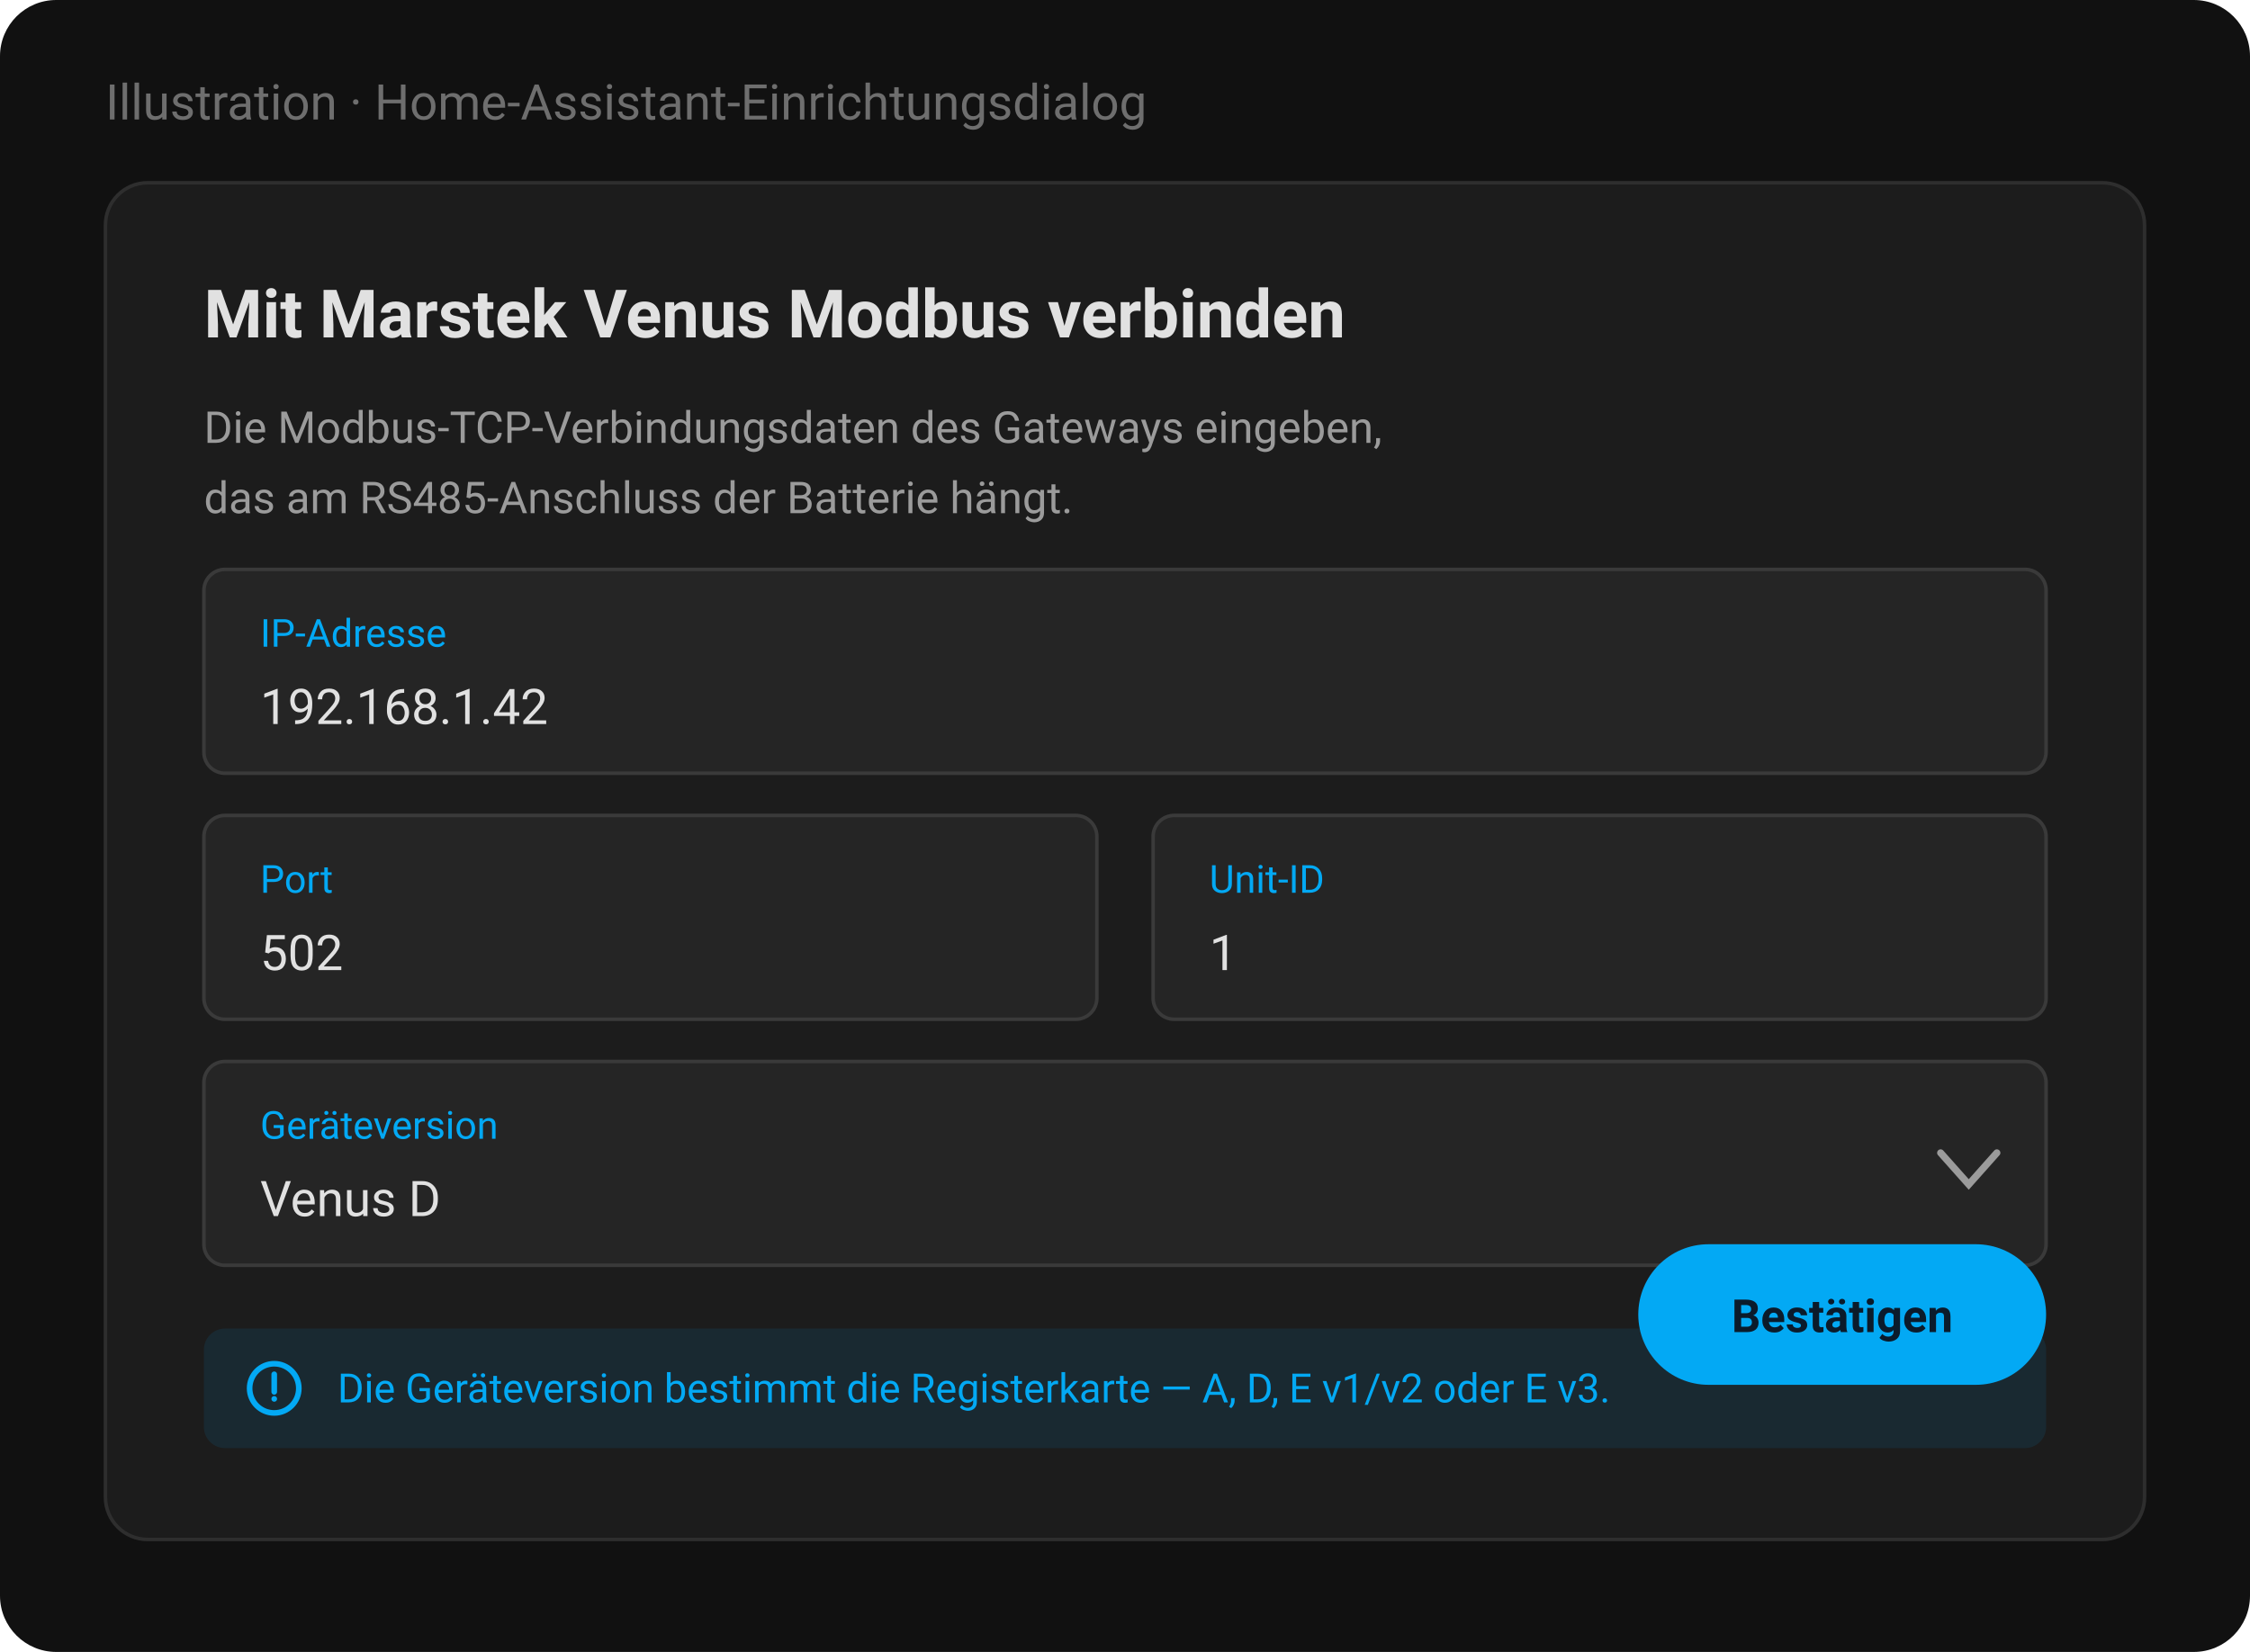
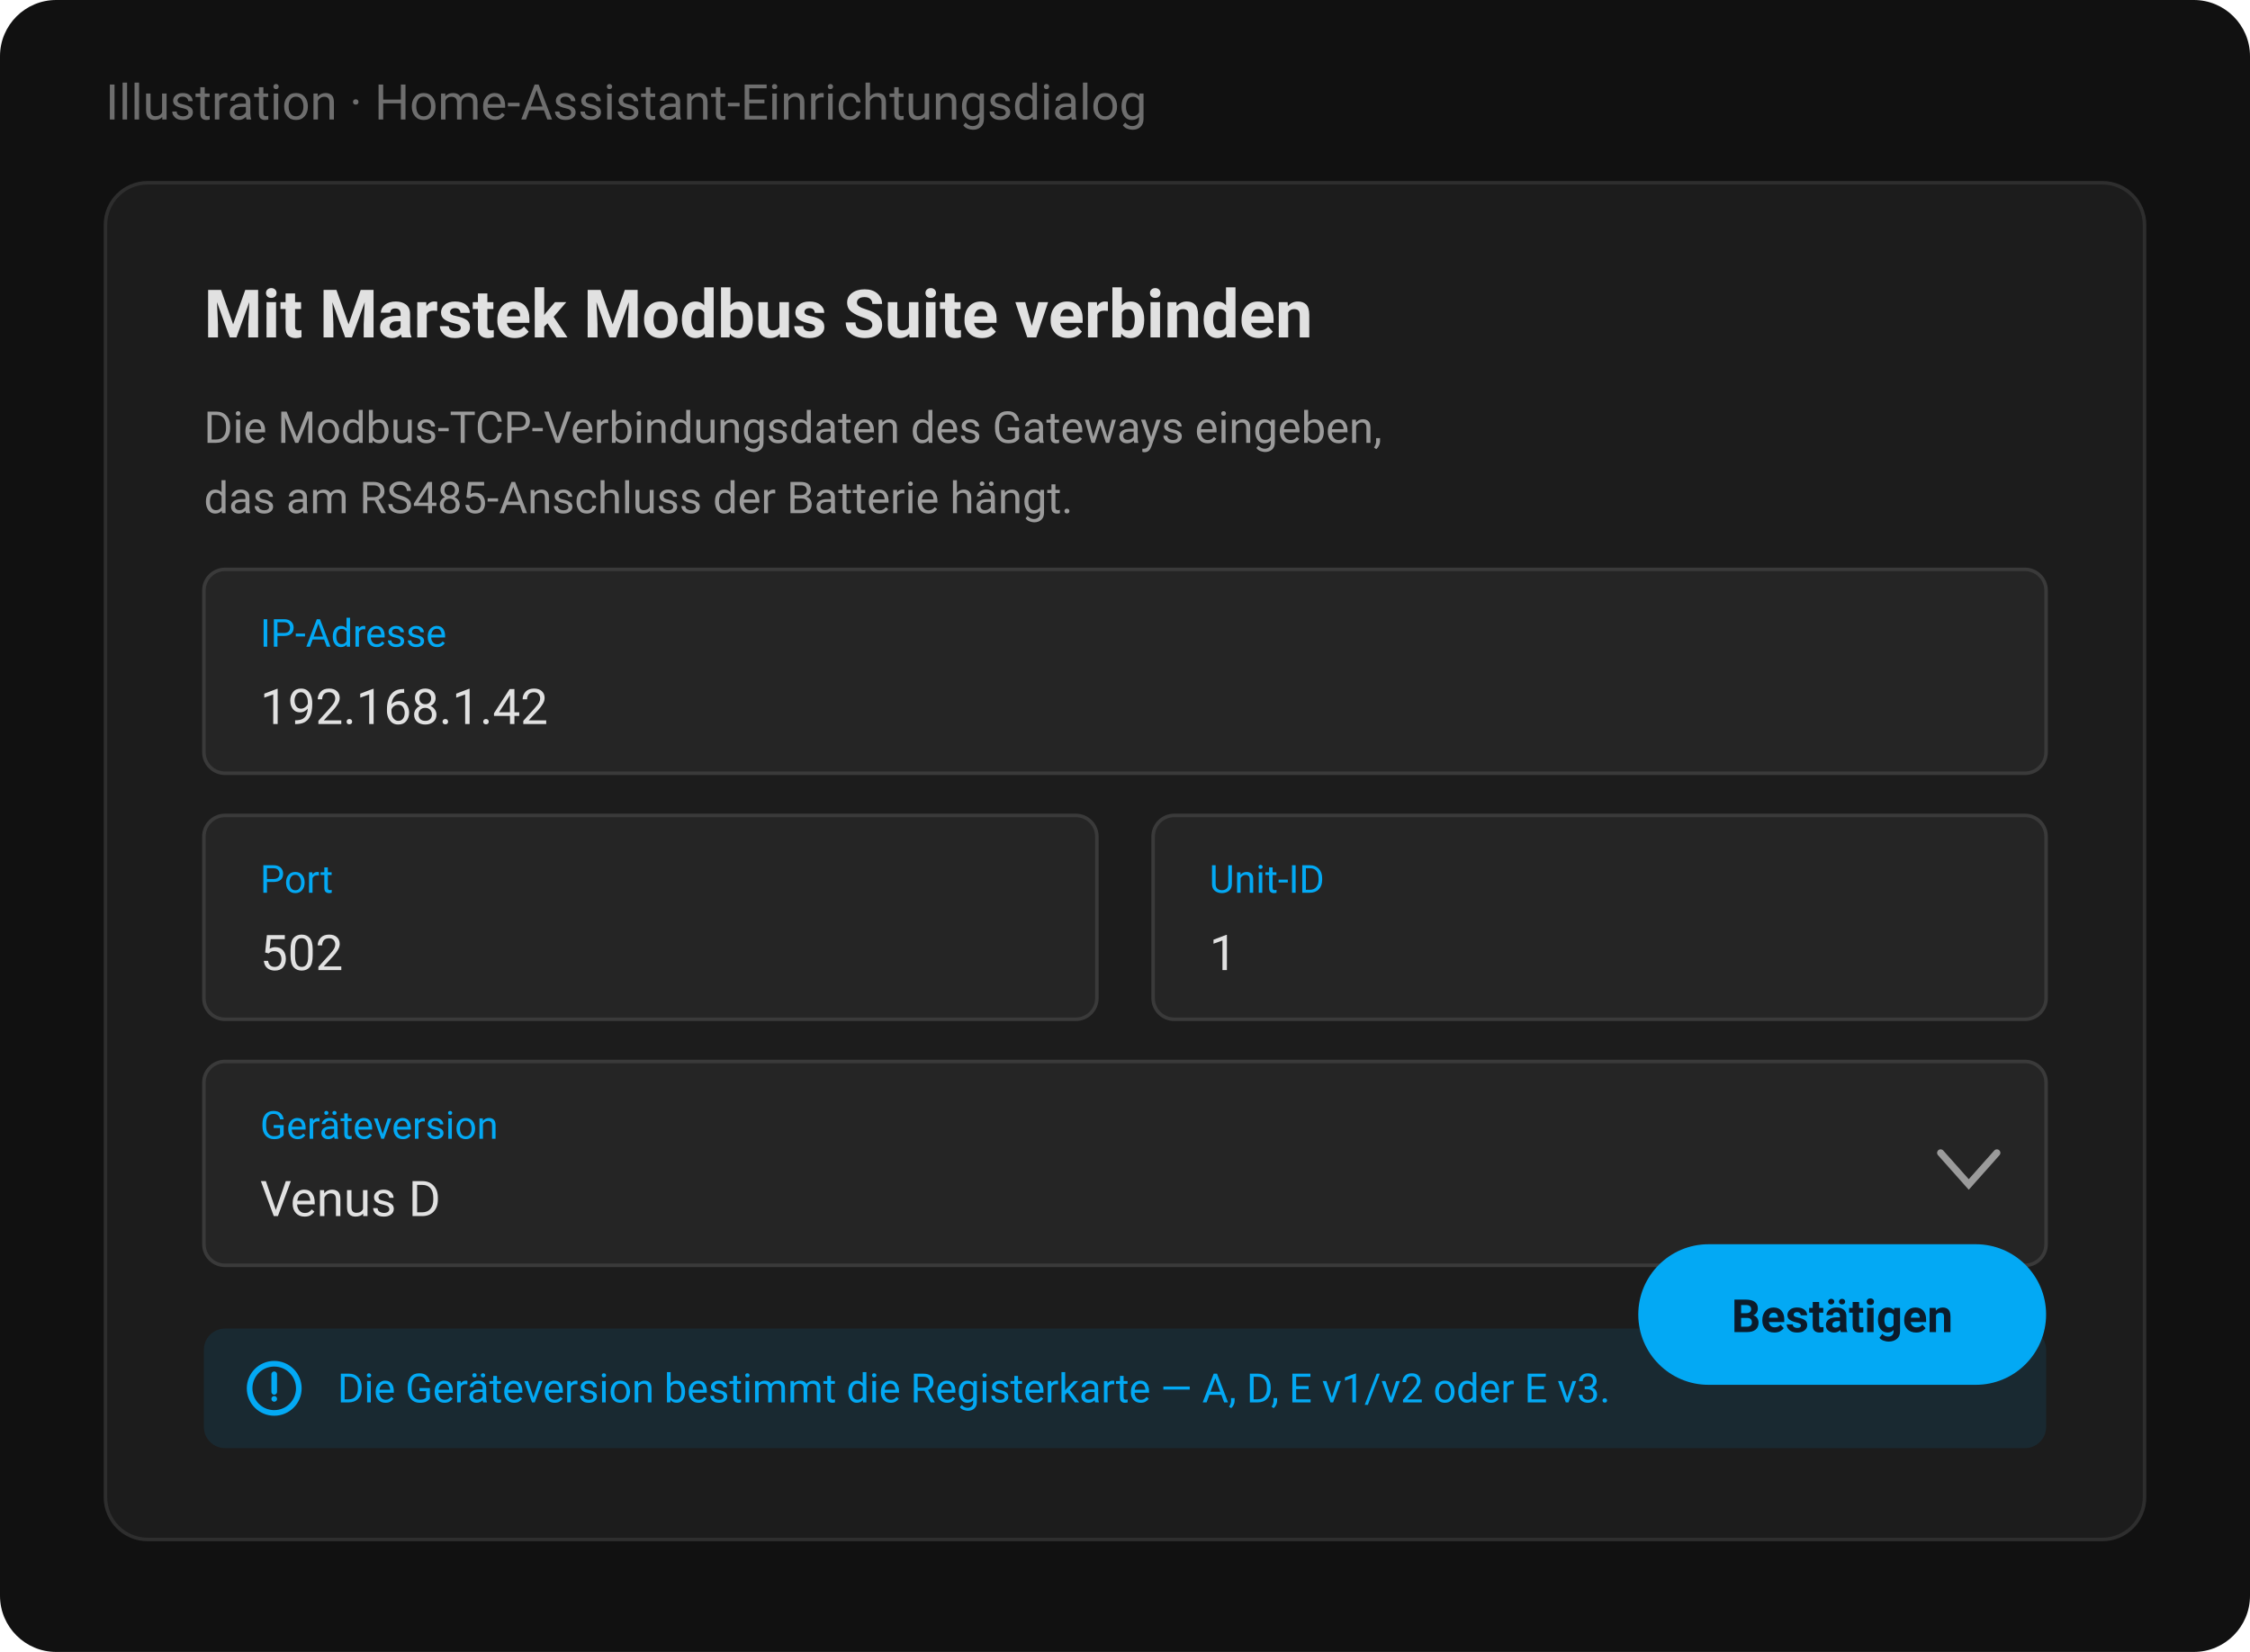
- <svg xmlns="http://www.w3.org/2000/svg" viewBox="0 0 640 470" width="640" height="470" role="img" aria-label="Mit Marstek Venus Modbus verbinden">
+ <svg xmlns="http://www.w3.org/2000/svg" viewBox="0 0 640 470" width="640" height="470" role="img" aria-label="Mit Marstek Modbus Suite verbinden">
  <rect width="640" height="470" rx="16" fill="#111111" />
  <text x="30" y="34" font-family="-apple-system,BlinkMacSystemFont,'Segoe UI',Roboto,Helvetica,Arial,sans-serif" font-size="14" font-weight="400" fill="#6E6E6E">Illustration · Home-Assistant-Einrichtungsdialog</text>
  <rect x="30" y="52" width="580" height="386" rx="12" fill="#1C1C1C" stroke="#2E2E2E" stroke-width="1" />
-   <text x="58" y="96" font-family="-apple-system,BlinkMacSystemFont,'Segoe UI',Roboto,Helvetica,Arial,sans-serif" font-size="19" font-weight="600" fill="#E1E1E1">Mit Marstek Venus Modbus verbinden</text>
+   <text x="58" y="96" font-family="-apple-system,BlinkMacSystemFont,'Segoe UI',Roboto,Helvetica,Arial,sans-serif" font-size="19" font-weight="600" fill="#E1E1E1">Mit Marstek Modbus Suite verbinden</text>
  <text x="58" y="126" font-family="-apple-system,BlinkMacSystemFont,'Segoe UI',Roboto,Helvetica,Arial,sans-serif" font-size="12.5" font-weight="400" fill="#9B9B9B">Die Modbus-TCP-Verbindungsdaten des Gateways eingeben,</text>
  <text x="58" y="146" font-family="-apple-system,BlinkMacSystemFont,'Segoe UI',Roboto,Helvetica,Arial,sans-serif" font-size="12.5" font-weight="400" fill="#9B9B9B">das am RS485-Anschluss der Batterie hängt.</text>
  <rect x="58" y="162" width="524" height="58" rx="6" fill="#252525" stroke="#3A3A3A" stroke-width="1" />
  <text x="74" y="184" font-family="-apple-system,BlinkMacSystemFont,'Segoe UI',Roboto,Helvetica,Arial,sans-serif" font-size="11" font-weight="400" fill="#03A9F4">IP-Adresse</text>
  <text x="74" y="206" font-family="-apple-system,BlinkMacSystemFont,'Segoe UI',Roboto,Helvetica,Arial,sans-serif" font-size="14" font-weight="400" fill="#E1E1E1">192.168.1.42</text>
  <rect x="58" y="232" width="254.0" height="58" rx="6" fill="#252525" stroke="#3A3A3A" stroke-width="1" />
  <text x="74" y="254" font-family="-apple-system,BlinkMacSystemFont,'Segoe UI',Roboto,Helvetica,Arial,sans-serif" font-size="11" font-weight="400" fill="#03A9F4">Port</text>
  <text x="74" y="276" font-family="-apple-system,BlinkMacSystemFont,'Segoe UI',Roboto,Helvetica,Arial,sans-serif" font-size="14" font-weight="400" fill="#E1E1E1">502</text>
  <rect x="328.0" y="232" width="254.0" height="58" rx="6" fill="#252525" stroke="#3A3A3A" stroke-width="1" />
  <text x="344.0" y="254" font-family="-apple-system,BlinkMacSystemFont,'Segoe UI',Roboto,Helvetica,Arial,sans-serif" font-size="11" font-weight="400" fill="#03A9F4">Unit-ID</text>
  <text x="344.0" y="276" font-family="-apple-system,BlinkMacSystemFont,'Segoe UI',Roboto,Helvetica,Arial,sans-serif" font-size="14" font-weight="400" fill="#E1E1E1">1</text>
  <rect x="58" y="302" width="524" height="58" rx="6" fill="#252525" stroke="#3A3A3A" stroke-width="1" />
  <text x="74" y="324" font-family="-apple-system,BlinkMacSystemFont,'Segoe UI',Roboto,Helvetica,Arial,sans-serif" font-size="11" font-weight="400" fill="#03A9F4">Geräteversion</text>
  <text x="74" y="346" font-family="-apple-system,BlinkMacSystemFont,'Segoe UI',Roboto,Helvetica,Arial,sans-serif" font-size="14" font-weight="400" fill="#E1E1E1">Venus D</text>
  <path d="M552 328.0l8 9 8-9" stroke="#9B9B9B" stroke-width="2" fill="none" stroke-linecap="round" />
  <rect x="58" y="378" width="524" height="34" rx="6" fill="#03A9F4" fill-opacity="0.1" />
  <circle cx="78" cy="395.0" r="7" fill="none" stroke="#03A9F4" stroke-width="1.6" />
  <path d="M78 391.0v5M78 398.0h.01" stroke="#03A9F4" stroke-width="1.6" stroke-linecap="round" />
  <text x="96" y="399.0" font-family="-apple-system,BlinkMacSystemFont,'Segoe UI',Roboto,Helvetica,Arial,sans-serif" font-size="11.5" font-weight="400" fill="#03A9F4">Die Geräteversion bestimmt die Registerkarte — A, D, E v1/v2 oder E v3.</text>
  <rect x="466" y="354" width="116" height="40" rx="20.0" fill="#03A9F4" />
  <text x="524.0" y="379.0" font-family="-apple-system,BlinkMacSystemFont,'Segoe UI',Roboto,Helvetica,Arial,sans-serif" font-size="13" font-weight="600" fill="#0B1B2B" text-anchor="middle">Bestätigen</text>
</svg>
